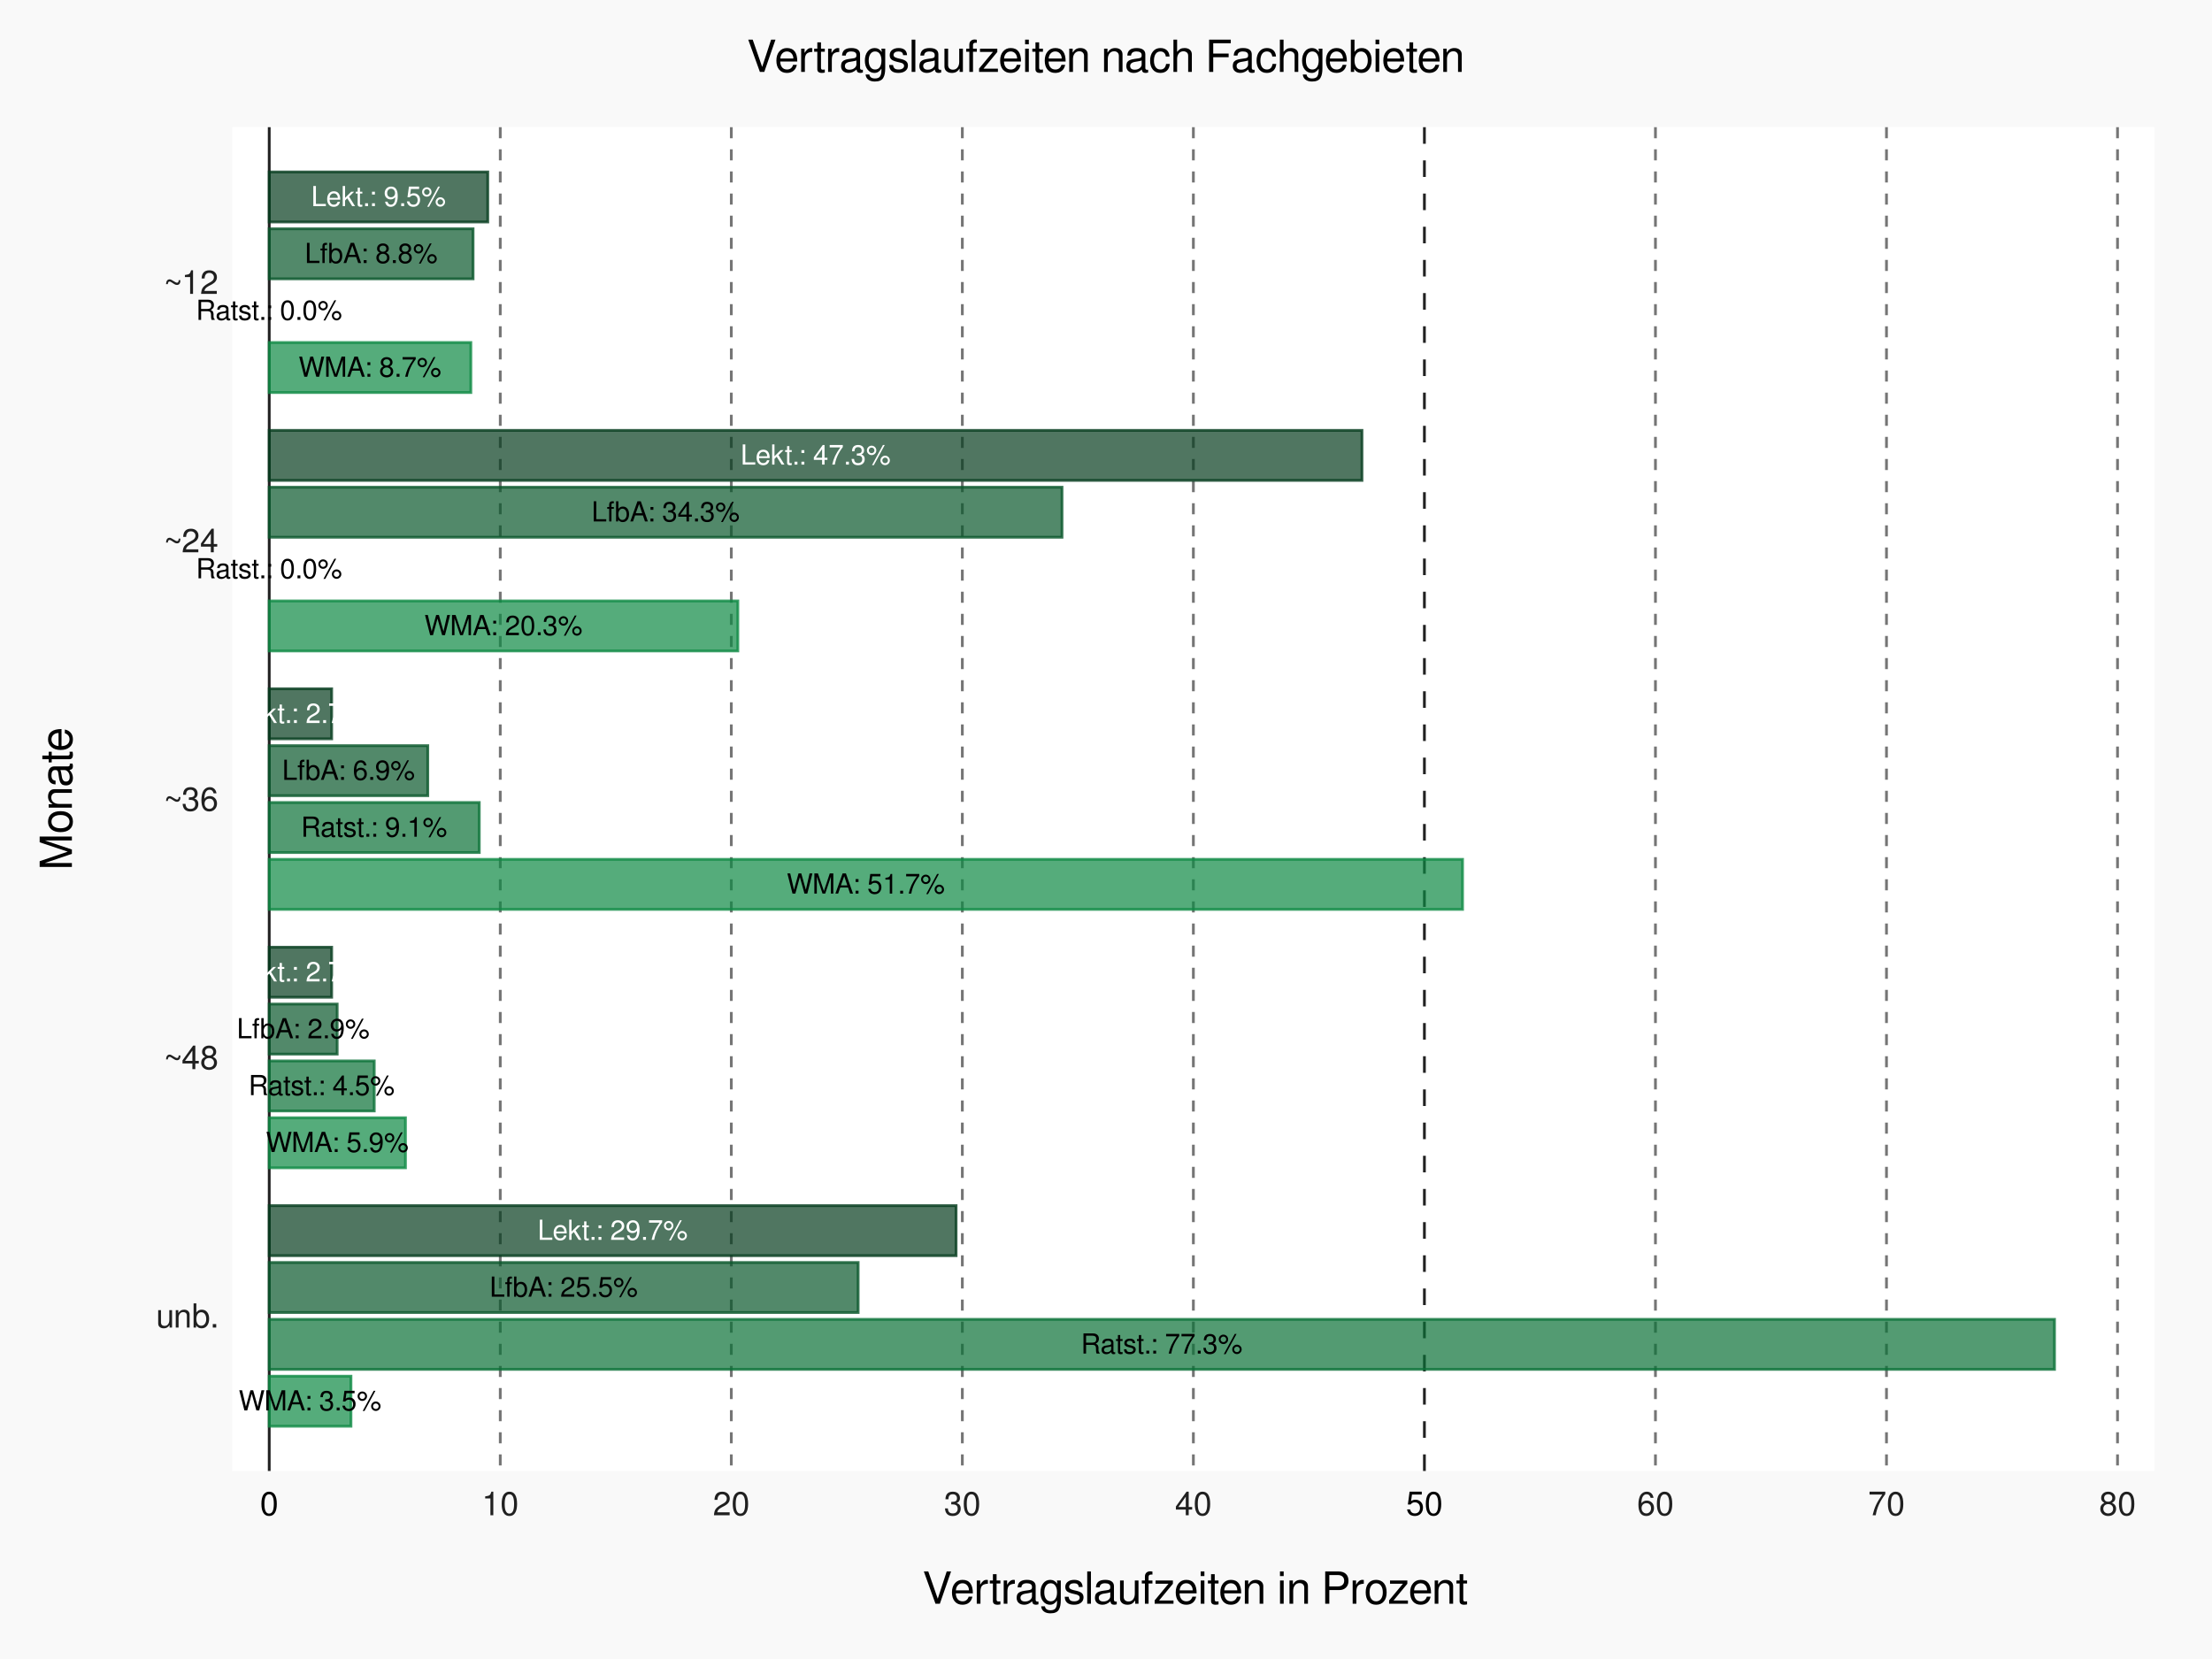
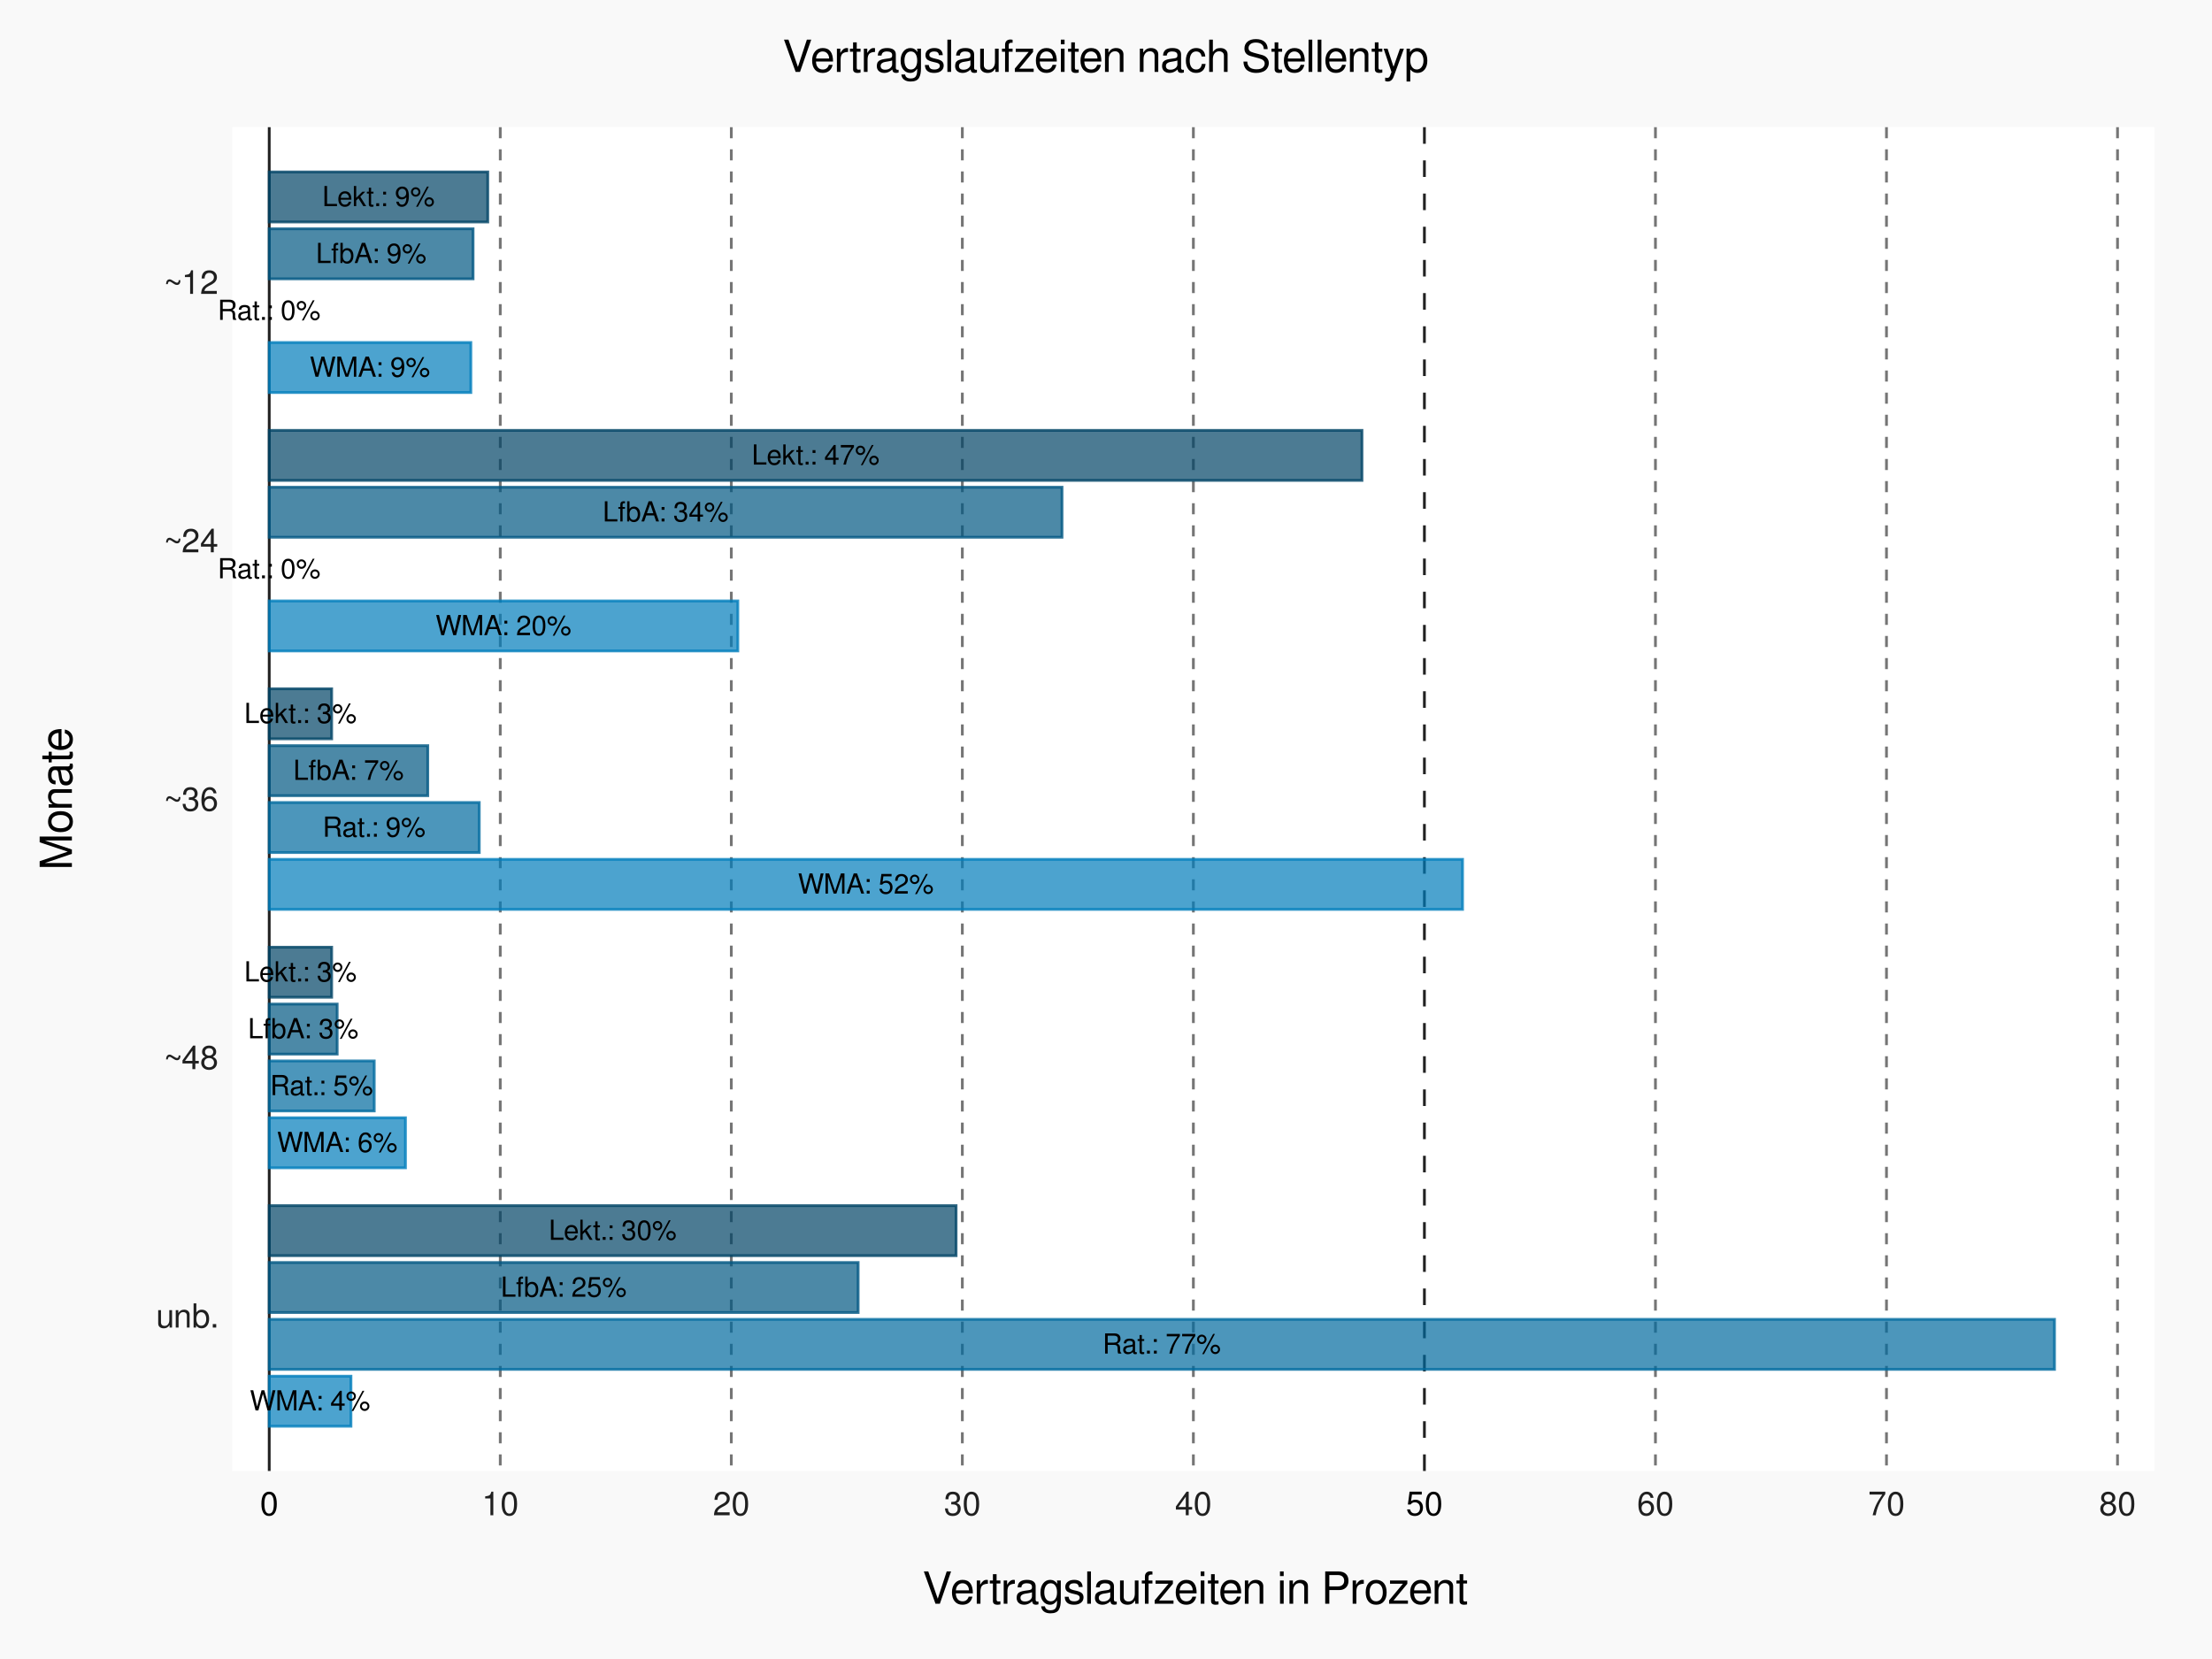
- <svg xmlns="http://www.w3.org/2000/svg" id="chart-5c57c38e-35ea-4c53-aecc-140742c54967" class="pygal-chart" viewBox="0 0 800 600">
+ <svg xmlns="http://www.w3.org/2000/svg" id="chart-67ef30e7-71ae-4950-8495-92701b926cae" class="pygal-chart" viewBox="0 0 800 600">
  <defs>
-     <style type="text/css">#chart-5c57c38e-35ea-4c53-aecc-140742c54967{-webkit-user-select:none;-webkit-font-smoothing:antialiased;font-family:FreeSans}#chart-5c57c38e-35ea-4c53-aecc-140742c54967 .title{font-family:FreeSans;font-size:16px}#chart-5c57c38e-35ea-4c53-aecc-140742c54967 .legends .legend text{font-family:FreeSans;font-size:14px}#chart-5c57c38e-35ea-4c53-aecc-140742c54967 .axis text{font-family:FreeSans;font-size:12px}#chart-5c57c38e-35ea-4c53-aecc-140742c54967 .axis text.major{font-family:FreeSans;font-size:12px}#chart-5c57c38e-35ea-4c53-aecc-140742c54967 .text-overlay text.value{font-family:FreeSans;font-size:10px}#chart-5c57c38e-35ea-4c53-aecc-140742c54967 .text-overlay text.label{font-family:FreeSans;font-size:12px}#chart-5c57c38e-35ea-4c53-aecc-140742c54967 .tooltip{font-family:FreeSans;font-size:14px}#chart-5c57c38e-35ea-4c53-aecc-140742c54967 text.no_data{font-family:FreeSans;font-size:64px}
- #chart-5c57c38e-35ea-4c53-aecc-140742c54967{background-color:rgba(249,249,249,1)}#chart-5c57c38e-35ea-4c53-aecc-140742c54967 path,#chart-5c57c38e-35ea-4c53-aecc-140742c54967 line,#chart-5c57c38e-35ea-4c53-aecc-140742c54967 rect,#chart-5c57c38e-35ea-4c53-aecc-140742c54967 circle{-webkit-transition:150ms;-moz-transition:150ms;transition:150ms}#chart-5c57c38e-35ea-4c53-aecc-140742c54967 .graph &gt; .background{fill:rgba(249,249,249,1)}#chart-5c57c38e-35ea-4c53-aecc-140742c54967 .plot &gt; .background{fill:rgba(255,255,255,1)}#chart-5c57c38e-35ea-4c53-aecc-140742c54967 .graph{fill:rgba(0,0,0,.87)}#chart-5c57c38e-35ea-4c53-aecc-140742c54967 text.no_data{fill:rgba(0,0,0,1)}#chart-5c57c38e-35ea-4c53-aecc-140742c54967 .title{fill:rgba(0,0,0,1)}#chart-5c57c38e-35ea-4c53-aecc-140742c54967 .legends .legend text{fill:rgba(0,0,0,.87)}#chart-5c57c38e-35ea-4c53-aecc-140742c54967 .legends .legend:hover text{fill:rgba(0,0,0,1)}#chart-5c57c38e-35ea-4c53-aecc-140742c54967 .axis .line{stroke:rgba(0,0,0,1)}#chart-5c57c38e-35ea-4c53-aecc-140742c54967 .axis .guide.line{stroke:rgba(0,0,0,.54)}#chart-5c57c38e-35ea-4c53-aecc-140742c54967 .axis .major.line{stroke:rgba(0,0,0,.87)}#chart-5c57c38e-35ea-4c53-aecc-140742c54967 .axis text.major{fill:rgba(0,0,0,1)}#chart-5c57c38e-35ea-4c53-aecc-140742c54967 .axis.y .guides:hover .guide.line,#chart-5c57c38e-35ea-4c53-aecc-140742c54967 .line-graph .axis.x .guides:hover .guide.line,#chart-5c57c38e-35ea-4c53-aecc-140742c54967 .stackedline-graph .axis.x .guides:hover .guide.line,#chart-5c57c38e-35ea-4c53-aecc-140742c54967 .xy-graph .axis.x .guides:hover .guide.line{stroke:rgba(0,0,0,1)}#chart-5c57c38e-35ea-4c53-aecc-140742c54967 .axis .guides:hover text{fill:rgba(0,0,0,1)}#chart-5c57c38e-35ea-4c53-aecc-140742c54967 .reactive{fill-opacity:.7;stroke-opacity:.8}#chart-5c57c38e-35ea-4c53-aecc-140742c54967 .ci{stroke:rgba(0,0,0,.87)}#chart-5c57c38e-35ea-4c53-aecc-140742c54967 .reactive.active,#chart-5c57c38e-35ea-4c53-aecc-140742c54967 .active .reactive{fill-opacity:.8;stroke-opacity:.9;stroke-width:4}#chart-5c57c38e-35ea-4c53-aecc-140742c54967 .ci .reactive.active{stroke-width:1.5}#chart-5c57c38e-35ea-4c53-aecc-140742c54967 .series text{fill:rgba(0,0,0,1)}#chart-5c57c38e-35ea-4c53-aecc-140742c54967 .tooltip rect{fill:rgba(255,255,255,1);stroke:rgba(0,0,0,1);-webkit-transition:opacity 150ms;-moz-transition:opacity 150ms;transition:opacity 150ms}#chart-5c57c38e-35ea-4c53-aecc-140742c54967 .tooltip .label{fill:rgba(0,0,0,.87)}#chart-5c57c38e-35ea-4c53-aecc-140742c54967 .tooltip .label{fill:rgba(0,0,0,.87)}#chart-5c57c38e-35ea-4c53-aecc-140742c54967 .tooltip .legend{font-size:.8em;fill:rgba(0,0,0,.54)}#chart-5c57c38e-35ea-4c53-aecc-140742c54967 .tooltip .x_label{font-size:.6em;fill:rgba(0,0,0,1)}#chart-5c57c38e-35ea-4c53-aecc-140742c54967 .tooltip .xlink{font-size:.5em;text-decoration:underline}#chart-5c57c38e-35ea-4c53-aecc-140742c54967 .tooltip .value{font-size:1.5em}#chart-5c57c38e-35ea-4c53-aecc-140742c54967 .bound{font-size:.5em}#chart-5c57c38e-35ea-4c53-aecc-140742c54967 .max-value{font-size:.75em;fill:rgba(0,0,0,.54)}#chart-5c57c38e-35ea-4c53-aecc-140742c54967 .map-element{fill:rgba(255,255,255,1);stroke:rgba(0,0,0,.54) !important}#chart-5c57c38e-35ea-4c53-aecc-140742c54967 .map-element .reactive{fill-opacity:inherit;stroke-opacity:inherit}#chart-5c57c38e-35ea-4c53-aecc-140742c54967 .color-0,#chart-5c57c38e-35ea-4c53-aecc-140742c54967 .color-0 a:visited{stroke:#063d1e;fill:#063d1e}#chart-5c57c38e-35ea-4c53-aecc-140742c54967 .color-1,#chart-5c57c38e-35ea-4c53-aecc-140742c54967 .color-1 a:visited{stroke:#09572b;fill:#09572b}#chart-5c57c38e-35ea-4c53-aecc-140742c54967 .color-2,#chart-5c57c38e-35ea-4c53-aecc-140742c54967 .color-2 a:visited{stroke:#0b7137;fill:#0b7137}#chart-5c57c38e-35ea-4c53-aecc-140742c54967 .color-3,#chart-5c57c38e-35ea-4c53-aecc-140742c54967 .color-3 a:visited{stroke:#0e8a44;fill:#0e8a44}#chart-5c57c38e-35ea-4c53-aecc-140742c54967 .text-overlay .color-0 text{fill:white}#chart-5c57c38e-35ea-4c53-aecc-140742c54967 .text-overlay .color-1 text{fill:black}#chart-5c57c38e-35ea-4c53-aecc-140742c54967 .text-overlay .color-2 text{fill:black}#chart-5c57c38e-35ea-4c53-aecc-140742c54967 .text-overlay .color-3 text{fill:black}
- #chart-5c57c38e-35ea-4c53-aecc-140742c54967 text.no_data{text-anchor:middle}#chart-5c57c38e-35ea-4c53-aecc-140742c54967 .guide.line{fill:none}#chart-5c57c38e-35ea-4c53-aecc-140742c54967 .centered{text-anchor:middle}#chart-5c57c38e-35ea-4c53-aecc-140742c54967 .title{text-anchor:middle}#chart-5c57c38e-35ea-4c53-aecc-140742c54967 .legends .legend text{fill-opacity:1}#chart-5c57c38e-35ea-4c53-aecc-140742c54967 .axis.x text{text-anchor:middle}#chart-5c57c38e-35ea-4c53-aecc-140742c54967 .axis.x:not(.web) text[transform]{text-anchor:start}#chart-5c57c38e-35ea-4c53-aecc-140742c54967 .axis.x:not(.web) text[transform].backwards{text-anchor:end}#chart-5c57c38e-35ea-4c53-aecc-140742c54967 .axis.y text{text-anchor:end}#chart-5c57c38e-35ea-4c53-aecc-140742c54967 .axis.y text[transform].backwards{text-anchor:start}#chart-5c57c38e-35ea-4c53-aecc-140742c54967 .axis.y2 text{text-anchor:start}#chart-5c57c38e-35ea-4c53-aecc-140742c54967 .axis.y2 text[transform].backwards{text-anchor:end}#chart-5c57c38e-35ea-4c53-aecc-140742c54967 .axis .guide.line{stroke-dasharray:4,4}#chart-5c57c38e-35ea-4c53-aecc-140742c54967 .axis .major.guide.line{stroke-dasharray:6,6}#chart-5c57c38e-35ea-4c53-aecc-140742c54967 .horizontal .axis.y .guide.line,#chart-5c57c38e-35ea-4c53-aecc-140742c54967 .horizontal .axis.y2 .guide.line,#chart-5c57c38e-35ea-4c53-aecc-140742c54967 .vertical .axis.x .guide.line{opacity:0}#chart-5c57c38e-35ea-4c53-aecc-140742c54967 .horizontal .axis.always_show .guide.line,#chart-5c57c38e-35ea-4c53-aecc-140742c54967 .vertical .axis.always_show .guide.line{opacity:1 !important}#chart-5c57c38e-35ea-4c53-aecc-140742c54967 .axis.y .guides:hover .guide.line,#chart-5c57c38e-35ea-4c53-aecc-140742c54967 .axis.y2 .guides:hover .guide.line,#chart-5c57c38e-35ea-4c53-aecc-140742c54967 .axis.x .guides:hover .guide.line{opacity:1}#chart-5c57c38e-35ea-4c53-aecc-140742c54967 .axis .guides:hover text{opacity:1}#chart-5c57c38e-35ea-4c53-aecc-140742c54967 .nofill{fill:none}#chart-5c57c38e-35ea-4c53-aecc-140742c54967 .subtle-fill{fill-opacity:.2}#chart-5c57c38e-35ea-4c53-aecc-140742c54967 .dot{stroke-width:1px;fill-opacity:1}#chart-5c57c38e-35ea-4c53-aecc-140742c54967 .dot.active{stroke-width:5px}#chart-5c57c38e-35ea-4c53-aecc-140742c54967 .dot.negative{fill:transparent}#chart-5c57c38e-35ea-4c53-aecc-140742c54967 text,#chart-5c57c38e-35ea-4c53-aecc-140742c54967 tspan{stroke:none !important}#chart-5c57c38e-35ea-4c53-aecc-140742c54967 .series text.active{opacity:1}#chart-5c57c38e-35ea-4c53-aecc-140742c54967 .tooltip rect{fill-opacity:.95;stroke-width:.5}#chart-5c57c38e-35ea-4c53-aecc-140742c54967 .tooltip text{fill-opacity:1}#chart-5c57c38e-35ea-4c53-aecc-140742c54967 .showable{visibility:hidden}#chart-5c57c38e-35ea-4c53-aecc-140742c54967 .showable.shown{visibility:visible}#chart-5c57c38e-35ea-4c53-aecc-140742c54967 .gauge-background{fill:rgba(229,229,229,1);stroke:none}#chart-5c57c38e-35ea-4c53-aecc-140742c54967 .bg-lines{stroke:rgba(249,249,249,1);stroke-width:2px}</style>
+     <style type="text/css">#chart-67ef30e7-71ae-4950-8495-92701b926cae{-webkit-user-select:none;-webkit-font-smoothing:antialiased;font-family:FreeSans}#chart-67ef30e7-71ae-4950-8495-92701b926cae .title{font-family:FreeSans;font-size:16px}#chart-67ef30e7-71ae-4950-8495-92701b926cae .legends .legend text{font-family:FreeSans;font-size:14px}#chart-67ef30e7-71ae-4950-8495-92701b926cae .axis text{font-family:FreeSans;font-size:12px}#chart-67ef30e7-71ae-4950-8495-92701b926cae .axis text.major{font-family:FreeSans;font-size:12px}#chart-67ef30e7-71ae-4950-8495-92701b926cae .text-overlay text.value{font-family:FreeSans;font-size:10px}#chart-67ef30e7-71ae-4950-8495-92701b926cae .text-overlay text.label{font-family:FreeSans;font-size:12px}#chart-67ef30e7-71ae-4950-8495-92701b926cae .tooltip{font-family:FreeSans;font-size:14px}#chart-67ef30e7-71ae-4950-8495-92701b926cae text.no_data{font-family:FreeSans;font-size:64px}
+ #chart-67ef30e7-71ae-4950-8495-92701b926cae{background-color:rgba(249,249,249,1)}#chart-67ef30e7-71ae-4950-8495-92701b926cae path,#chart-67ef30e7-71ae-4950-8495-92701b926cae line,#chart-67ef30e7-71ae-4950-8495-92701b926cae rect,#chart-67ef30e7-71ae-4950-8495-92701b926cae circle{-webkit-transition:150ms;-moz-transition:150ms;transition:150ms}#chart-67ef30e7-71ae-4950-8495-92701b926cae .graph &gt; .background{fill:rgba(249,249,249,1)}#chart-67ef30e7-71ae-4950-8495-92701b926cae .plot &gt; .background{fill:rgba(255,255,255,1)}#chart-67ef30e7-71ae-4950-8495-92701b926cae .graph{fill:rgba(0,0,0,.87)}#chart-67ef30e7-71ae-4950-8495-92701b926cae text.no_data{fill:rgba(0,0,0,1)}#chart-67ef30e7-71ae-4950-8495-92701b926cae .title{fill:rgba(0,0,0,1)}#chart-67ef30e7-71ae-4950-8495-92701b926cae .legends .legend text{fill:rgba(0,0,0,.87)}#chart-67ef30e7-71ae-4950-8495-92701b926cae .legends .legend:hover text{fill:rgba(0,0,0,1)}#chart-67ef30e7-71ae-4950-8495-92701b926cae .axis .line{stroke:rgba(0,0,0,1)}#chart-67ef30e7-71ae-4950-8495-92701b926cae .axis .guide.line{stroke:rgba(0,0,0,.54)}#chart-67ef30e7-71ae-4950-8495-92701b926cae .axis .major.line{stroke:rgba(0,0,0,.87)}#chart-67ef30e7-71ae-4950-8495-92701b926cae .axis text.major{fill:rgba(0,0,0,1)}#chart-67ef30e7-71ae-4950-8495-92701b926cae .axis.y .guides:hover .guide.line,#chart-67ef30e7-71ae-4950-8495-92701b926cae .line-graph .axis.x .guides:hover .guide.line,#chart-67ef30e7-71ae-4950-8495-92701b926cae .stackedline-graph .axis.x .guides:hover .guide.line,#chart-67ef30e7-71ae-4950-8495-92701b926cae .xy-graph .axis.x .guides:hover .guide.line{stroke:rgba(0,0,0,1)}#chart-67ef30e7-71ae-4950-8495-92701b926cae .axis .guides:hover text{fill:rgba(0,0,0,1)}#chart-67ef30e7-71ae-4950-8495-92701b926cae .reactive{fill-opacity:.7;stroke-opacity:.8}#chart-67ef30e7-71ae-4950-8495-92701b926cae .ci{stroke:rgba(0,0,0,.87)}#chart-67ef30e7-71ae-4950-8495-92701b926cae .reactive.active,#chart-67ef30e7-71ae-4950-8495-92701b926cae .active .reactive{fill-opacity:.8;stroke-opacity:.9;stroke-width:4}#chart-67ef30e7-71ae-4950-8495-92701b926cae .ci .reactive.active{stroke-width:1.5}#chart-67ef30e7-71ae-4950-8495-92701b926cae .series text{fill:rgba(0,0,0,1)}#chart-67ef30e7-71ae-4950-8495-92701b926cae .tooltip rect{fill:rgba(255,255,255,1);stroke:rgba(0,0,0,1);-webkit-transition:opacity 150ms;-moz-transition:opacity 150ms;transition:opacity 150ms}#chart-67ef30e7-71ae-4950-8495-92701b926cae .tooltip .label{fill:rgba(0,0,0,.87)}#chart-67ef30e7-71ae-4950-8495-92701b926cae .tooltip .label{fill:rgba(0,0,0,.87)}#chart-67ef30e7-71ae-4950-8495-92701b926cae .tooltip .legend{font-size:.8em;fill:rgba(0,0,0,.54)}#chart-67ef30e7-71ae-4950-8495-92701b926cae .tooltip .x_label{font-size:.6em;fill:rgba(0,0,0,1)}#chart-67ef30e7-71ae-4950-8495-92701b926cae .tooltip .xlink{font-size:.5em;text-decoration:underline}#chart-67ef30e7-71ae-4950-8495-92701b926cae .tooltip .value{font-size:1.5em}#chart-67ef30e7-71ae-4950-8495-92701b926cae .bound{font-size:.5em}#chart-67ef30e7-71ae-4950-8495-92701b926cae .max-value{font-size:.75em;fill:rgba(0,0,0,.54)}#chart-67ef30e7-71ae-4950-8495-92701b926cae .map-element{fill:rgba(255,255,255,1);stroke:rgba(0,0,0,.54) !important}#chart-67ef30e7-71ae-4950-8495-92701b926cae .map-element .reactive{fill-opacity:inherit;stroke-opacity:inherit}#chart-67ef30e7-71ae-4950-8495-92701b926cae .color-0,#chart-67ef30e7-71ae-4950-8495-92701b926cae .color-0 a:visited{stroke:#004466;fill:#004466}#chart-67ef30e7-71ae-4950-8495-92701b926cae .color-1,#chart-67ef30e7-71ae-4950-8495-92701b926cae .color-1 a:visited{stroke:#005782;fill:#005782}#chart-67ef30e7-71ae-4950-8495-92701b926cae .color-2,#chart-67ef30e7-71ae-4950-8495-92701b926cae .color-2 a:visited{stroke:#006a9f;fill:#006a9f}#chart-67ef30e7-71ae-4950-8495-92701b926cae .color-3,#chart-67ef30e7-71ae-4950-8495-92701b926cae .color-3 a:visited{stroke:#007dbb;fill:#007dbb}#chart-67ef30e7-71ae-4950-8495-92701b926cae .text-overlay .color-0 text{fill:black}#chart-67ef30e7-71ae-4950-8495-92701b926cae .text-overlay .color-1 text{fill:black}#chart-67ef30e7-71ae-4950-8495-92701b926cae .text-overlay .color-2 text{fill:black}#chart-67ef30e7-71ae-4950-8495-92701b926cae .text-overlay .color-3 text{fill:black}
+ #chart-67ef30e7-71ae-4950-8495-92701b926cae text.no_data{text-anchor:middle}#chart-67ef30e7-71ae-4950-8495-92701b926cae .guide.line{fill:none}#chart-67ef30e7-71ae-4950-8495-92701b926cae .centered{text-anchor:middle}#chart-67ef30e7-71ae-4950-8495-92701b926cae .title{text-anchor:middle}#chart-67ef30e7-71ae-4950-8495-92701b926cae .legends .legend text{fill-opacity:1}#chart-67ef30e7-71ae-4950-8495-92701b926cae .axis.x text{text-anchor:middle}#chart-67ef30e7-71ae-4950-8495-92701b926cae .axis.x:not(.web) text[transform]{text-anchor:start}#chart-67ef30e7-71ae-4950-8495-92701b926cae .axis.x:not(.web) text[transform].backwards{text-anchor:end}#chart-67ef30e7-71ae-4950-8495-92701b926cae .axis.y text{text-anchor:end}#chart-67ef30e7-71ae-4950-8495-92701b926cae .axis.y text[transform].backwards{text-anchor:start}#chart-67ef30e7-71ae-4950-8495-92701b926cae .axis.y2 text{text-anchor:start}#chart-67ef30e7-71ae-4950-8495-92701b926cae .axis.y2 text[transform].backwards{text-anchor:end}#chart-67ef30e7-71ae-4950-8495-92701b926cae .axis .guide.line{stroke-dasharray:4,4}#chart-67ef30e7-71ae-4950-8495-92701b926cae .axis .major.guide.line{stroke-dasharray:6,6}#chart-67ef30e7-71ae-4950-8495-92701b926cae .horizontal .axis.y .guide.line,#chart-67ef30e7-71ae-4950-8495-92701b926cae .horizontal .axis.y2 .guide.line,#chart-67ef30e7-71ae-4950-8495-92701b926cae .vertical .axis.x .guide.line{opacity:0}#chart-67ef30e7-71ae-4950-8495-92701b926cae .horizontal .axis.always_show .guide.line,#chart-67ef30e7-71ae-4950-8495-92701b926cae .vertical .axis.always_show .guide.line{opacity:1 !important}#chart-67ef30e7-71ae-4950-8495-92701b926cae .axis.y .guides:hover .guide.line,#chart-67ef30e7-71ae-4950-8495-92701b926cae .axis.y2 .guides:hover .guide.line,#chart-67ef30e7-71ae-4950-8495-92701b926cae .axis.x .guides:hover .guide.line{opacity:1}#chart-67ef30e7-71ae-4950-8495-92701b926cae .axis .guides:hover text{opacity:1}#chart-67ef30e7-71ae-4950-8495-92701b926cae .nofill{fill:none}#chart-67ef30e7-71ae-4950-8495-92701b926cae .subtle-fill{fill-opacity:.2}#chart-67ef30e7-71ae-4950-8495-92701b926cae .dot{stroke-width:1px;fill-opacity:1}#chart-67ef30e7-71ae-4950-8495-92701b926cae .dot.active{stroke-width:5px}#chart-67ef30e7-71ae-4950-8495-92701b926cae .dot.negative{fill:transparent}#chart-67ef30e7-71ae-4950-8495-92701b926cae text,#chart-67ef30e7-71ae-4950-8495-92701b926cae tspan{stroke:none !important}#chart-67ef30e7-71ae-4950-8495-92701b926cae .series text.active{opacity:1}#chart-67ef30e7-71ae-4950-8495-92701b926cae .tooltip rect{fill-opacity:.95;stroke-width:.5}#chart-67ef30e7-71ae-4950-8495-92701b926cae .tooltip text{fill-opacity:1}#chart-67ef30e7-71ae-4950-8495-92701b926cae .showable{visibility:hidden}#chart-67ef30e7-71ae-4950-8495-92701b926cae .showable.shown{visibility:visible}#chart-67ef30e7-71ae-4950-8495-92701b926cae .gauge-background{fill:rgba(229,229,229,1);stroke:none}#chart-67ef30e7-71ae-4950-8495-92701b926cae .bg-lines{stroke:rgba(249,249,249,1);stroke-width:2px}</style>
  </defs>
  <g class="graph horizontalbar-graph horizontal">
    <rect x="0" y="0" width="800" height="600" class="background" />
    <g transform="translate(84, 46)" class="plot">
      <rect x="0" y="0" width="695.2" height="486" class="background" />
      <g class="axis y">
        <g class="guides">
          <text x="-5" y="434.123" class="">unb.</text>
        </g>
        <g class="guides">
          <text x="-5" y="340.662" class="">~48</text>
        </g>
        <g class="guides">
          <text x="-5" y="247.2" class="">~36</text>
        </g>
        <g class="guides">
          <text x="-5" y="153.738" class="">~24</text>
        </g>
        <g class="guides">
          <text x="-5" y="60.277" class="">~12</text>
        </g>
      </g>
      <g class="axis x always_show">
        <g class="guides">
          <path d="M13.369 0 v486" class="axis major line" />
          <text x="13.369" y="502.0" class="major">0</text>
        </g>
        <g class="guides">
          <path d="M96.927 0 v486" class="guide line" />
          <text x="96.927" y="502.0" class="">10</text>
        </g>
        <g class="guides">
          <path d="M180.485 0 v486" class="guide line" />
          <text x="180.485" y="502.0" class="">20</text>
        </g>
        <g class="guides">
          <path d="M264.042 0 v486" class="guide line" />
          <text x="264.042" y="502.0" class="">30</text>
        </g>
        <g class="guides">
          <path d="M347.6 0 v486" class="guide line" />
          <text x="347.6" y="502.0" class="">40</text>
        </g>
        <g class="guides">
          <path d="M431.158 0 v486" class="major guide line" />
          <text x="431.158" y="502.0" class="major">50</text>
        </g>
        <g class="guides">
          <path d="M514.715 0 v486" class="guide line" />
          <text x="514.715" y="502.0" class="">60</text>
        </g>
        <g class="guides">
          <path d="M598.273 0 v486" class="guide line" />
          <text x="598.273" y="502.0" class="">70</text>
        </g>
        <g class="guides">
          <path d="M681.831 0 v486" class="guide line" />
          <text x="681.831" y="502.0" class="">80</text>
        </g>
      </g>
      <g class="series serie-3 color-3">
        <g class="bars">
          <g class="bar">
            <rect x="13.369" y="451.718" rx="0" ry="0" width="29.561" height="18.094" class="rect reactive tooltip-trigger" />
          </g>
          <g class="bar">
            <rect x="13.369" y="358.257" rx="0" ry="0" width="49.268" height="18.094" class="rect reactive tooltip-trigger" />
          </g>
          <g class="bar">
            <rect x="13.369" y="264.795" rx="0" ry="0" width="431.583" height="18.094" class="rect reactive tooltip-trigger" />
          </g>
          <g class="bar">
            <rect x="13.369" y="171.334" rx="0" ry="0" width="169.48" height="18.094" class="rect reactive tooltip-trigger" />
          </g>
          <g class="bar">
            <rect x="13.369" y="77.872" rx="0" ry="0" width="72.916" height="18.094" class="rect reactive tooltip-trigger" />
          </g>
        </g>
      </g>
      <g class="series serie-2 color-2">
        <g class="bars">
          <g class="bar">
            <rect x="13.369" y="431.157" rx="0" ry="0" width="645.673" height="18.094" class="rect reactive tooltip-trigger" />
          </g>
          <g class="bar">
            <rect x="13.369" y="337.695" rx="0" ry="0" width="37.981" height="18.094" class="rect reactive tooltip-trigger" />
          </g>
          <g class="bar">
            <rect x="13.369" y="244.234" rx="0" ry="0" width="75.962" height="18.094" class="rect reactive tooltip-trigger" />
          </g>
          <g class="bar">
            <rect x="13.369" y="150.772" rx="0" ry="0" height="18.094" class="rect reactive tooltip-trigger" />
          </g>
          <g class="bar">
            <rect x="13.369" y="57.311" rx="0" ry="0" height="18.094" class="rect reactive tooltip-trigger" />
          </g>
        </g>
      </g>
      <g class="series serie-1 color-1">
        <g class="bars">
          <g class="bar">
            <rect x="13.369" y="410.595" rx="0" ry="0" width="212.99" height="18.094" class="rect reactive tooltip-trigger" />
          </g>
          <g class="bar">
            <rect x="13.369" y="317.134" rx="0" ry="0" width="24.576" height="18.094" class="rect reactive tooltip-trigger" />
          </g>
          <g class="bar">
            <rect x="13.369" y="223.672" rx="0" ry="0" width="57.344" height="18.094" class="rect reactive tooltip-trigger" />
          </g>
          <g class="bar">
            <rect x="13.369" y="130.211" rx="0" ry="0" width="286.718" height="18.094" class="rect reactive tooltip-trigger" />
          </g>
          <g class="bar">
            <rect x="13.369" y="36.749" rx="0" ry="0" width="73.727" height="18.094" class="rect reactive tooltip-trigger" />
          </g>
        </g>
      </g>
      <g class="series serie-0 color-0">
        <g class="bars">
          <g class="bar">
            <rect x="13.369" y="390.034" rx="0" ry="0" width="248.415" height="18.094" class="rect reactive tooltip-trigger" />
          </g>
          <g class="bar">
            <rect x="13.369" y="296.572" rx="0" ry="0" width="22.583" height="18.094" class="rect reactive tooltip-trigger" />
          </g>
          <g class="bar">
            <rect x="13.369" y="203.111" rx="0" ry="0" width="22.583" height="18.094" class="rect reactive tooltip-trigger" />
          </g>
          <g class="bar">
            <rect x="13.369" y="109.649" rx="0" ry="0" width="395.205" height="18.094" class="rect reactive tooltip-trigger" />
          </g>
          <g class="bar">
            <rect x="13.369" y="16.188" rx="0" ry="0" width="79.041" height="18.094" class="rect reactive tooltip-trigger" />
          </g>
        </g>
      </g>
    </g>
    <g class="titles">
-       <text x="400.0" y="26" class="title plot_title">Vertragslaufzeiten nach Fachgebieten</text>
+       <text x="400.0" y="26" class="title plot_title">Vertragslaufzeiten nach Stellentyp</text>
      <text x="432.4" y="580" class="title">Vertragslaufzeiten in Prozent</text>
      <text x="0" y="315.0" class="title" transform="rotate(-90 0 289)">Monate</text>
    </g>
    <g transform="translate(84, 46)" class="plot overlay">
      <g class="series serie-3 color-3" />
      <g class="series serie-2 color-2" />
      <g class="series serie-1 color-1" />
      <g class="series serie-0 color-0" />
    </g>
    <g transform="translate(84, 46)" class="plot text-overlay">
      <g class="series serie-3 color-3">
-         <text text-anchor="middle" x="28.149" y="464.099" class="value">WMA: 3.5%</text>
-         <text text-anchor="middle" x="38.003" y="370.637" class="value">WMA: 5.9%</text>
-         <text text-anchor="middle" x="229.161" y="277.176" class="value">WMA: 51.7%</text>
-         <text text-anchor="middle" x="98.109" y="183.714" class="value">WMA: 20.3%</text>
-         <text text-anchor="middle" x="49.827" y="90.253" class="value">WMA: 8.7%</text>
+         <text text-anchor="middle" x="28.149" y="464.099" class="value">WMA: 4%</text>
+         <text text-anchor="middle" x="38.003" y="370.637" class="value">WMA: 6%</text>
+         <text text-anchor="middle" x="229.161" y="277.176" class="value">WMA: 52%</text>
+         <text text-anchor="middle" x="98.109" y="183.714" class="value">WMA: 20%</text>
+         <text text-anchor="middle" x="49.827" y="90.253" class="value">WMA: 9%</text>
      </g>
      <g class="series serie-2 color-2">
-         <text text-anchor="middle" x="336.206" y="443.537" class="value">Ratst.: 77.3%</text>
-         <text text-anchor="middle" x="32.36" y="350.076" class="value">Ratst.: 4.5%</text>
-         <text text-anchor="middle" x="51.35" y="256.614" class="value">Ratst.: 9.1%</text>
-         <text text-anchor="middle" x="13.369" y="163.153" class="value">Ratst.: 0.0%</text>
-         <text text-anchor="middle" x="13.369" y="69.691" class="value">Ratst.: 0.0%</text>
+         <text text-anchor="middle" x="336.206" y="443.537" class="value">Rat.: 77%</text>
+         <text text-anchor="middle" x="32.36" y="350.076" class="value">Rat.: 5%</text>
+         <text text-anchor="middle" x="51.35" y="256.614" class="value">Rat.: 9%</text>
+         <text text-anchor="middle" x="13.369" y="163.153" class="value">Rat.: 0%</text>
+         <text text-anchor="middle" x="13.369" y="69.691" class="value">Rat.: 0%</text>
      </g>
      <g class="series serie-1 color-1">
-         <text text-anchor="middle" x="119.864" y="422.976" class="value">LfbA: 25.5%</text>
-         <text text-anchor="middle" x="25.657" y="329.514" class="value">LfbA: 2.9%</text>
-         <text text-anchor="middle" x="42.041" y="236.053" class="value">LfbA: 6.9%</text>
-         <text text-anchor="middle" x="156.728" y="142.591" class="value">LfbA: 34.3%</text>
-         <text text-anchor="middle" x="50.233" y="49.129" class="value">LfbA: 8.8%</text>
+         <text text-anchor="middle" x="119.864" y="422.976" class="value">LfbA: 25%</text>
+         <text text-anchor="middle" x="25.657" y="329.514" class="value">LfbA: 3%</text>
+         <text text-anchor="middle" x="42.041" y="236.053" class="value">LfbA: 7%</text>
+         <text text-anchor="middle" x="156.728" y="142.591" class="value">LfbA: 34%</text>
+         <text text-anchor="middle" x="50.233" y="49.129" class="value">LfbA: 9%</text>
      </g>
      <g class="series serie-0 color-0">
-         <text text-anchor="middle" x="137.577" y="402.414" class="value">Lekt.: 29.7%</text>
-         <text text-anchor="middle" x="24.661" y="308.953" class="value">Lekt.: 2.7%</text>
-         <text text-anchor="middle" x="24.661" y="215.491" class="value">Lekt.: 2.7%</text>
-         <text text-anchor="middle" x="210.972" y="122.029" class="value">Lekt.: 47.3%</text>
-         <text text-anchor="middle" x="52.89" y="28.568" class="value">Lekt.: 9.5%</text>
+         <text text-anchor="middle" x="137.577" y="402.414" class="value">Lekt.: 30%</text>
+         <text text-anchor="middle" x="24.661" y="308.953" class="value">Lekt.: 3%</text>
+         <text text-anchor="middle" x="24.661" y="215.491" class="value">Lekt.: 3%</text>
+         <text text-anchor="middle" x="210.972" y="122.029" class="value">Lekt.: 47%</text>
+         <text text-anchor="middle" x="52.89" y="28.568" class="value">Lekt.: 9%</text>
      </g>
    </g>
    <g transform="translate(84, 46)" class="plot tooltip-overlay">
      <g transform="translate(0 0)" style="opacity: 0" class="tooltip">
        <rect rx="0" ry="0" width="0" height="0" class="tooltip-box" />
        <g class="text" />
      </g>
    </g>
  </g>
</svg>
